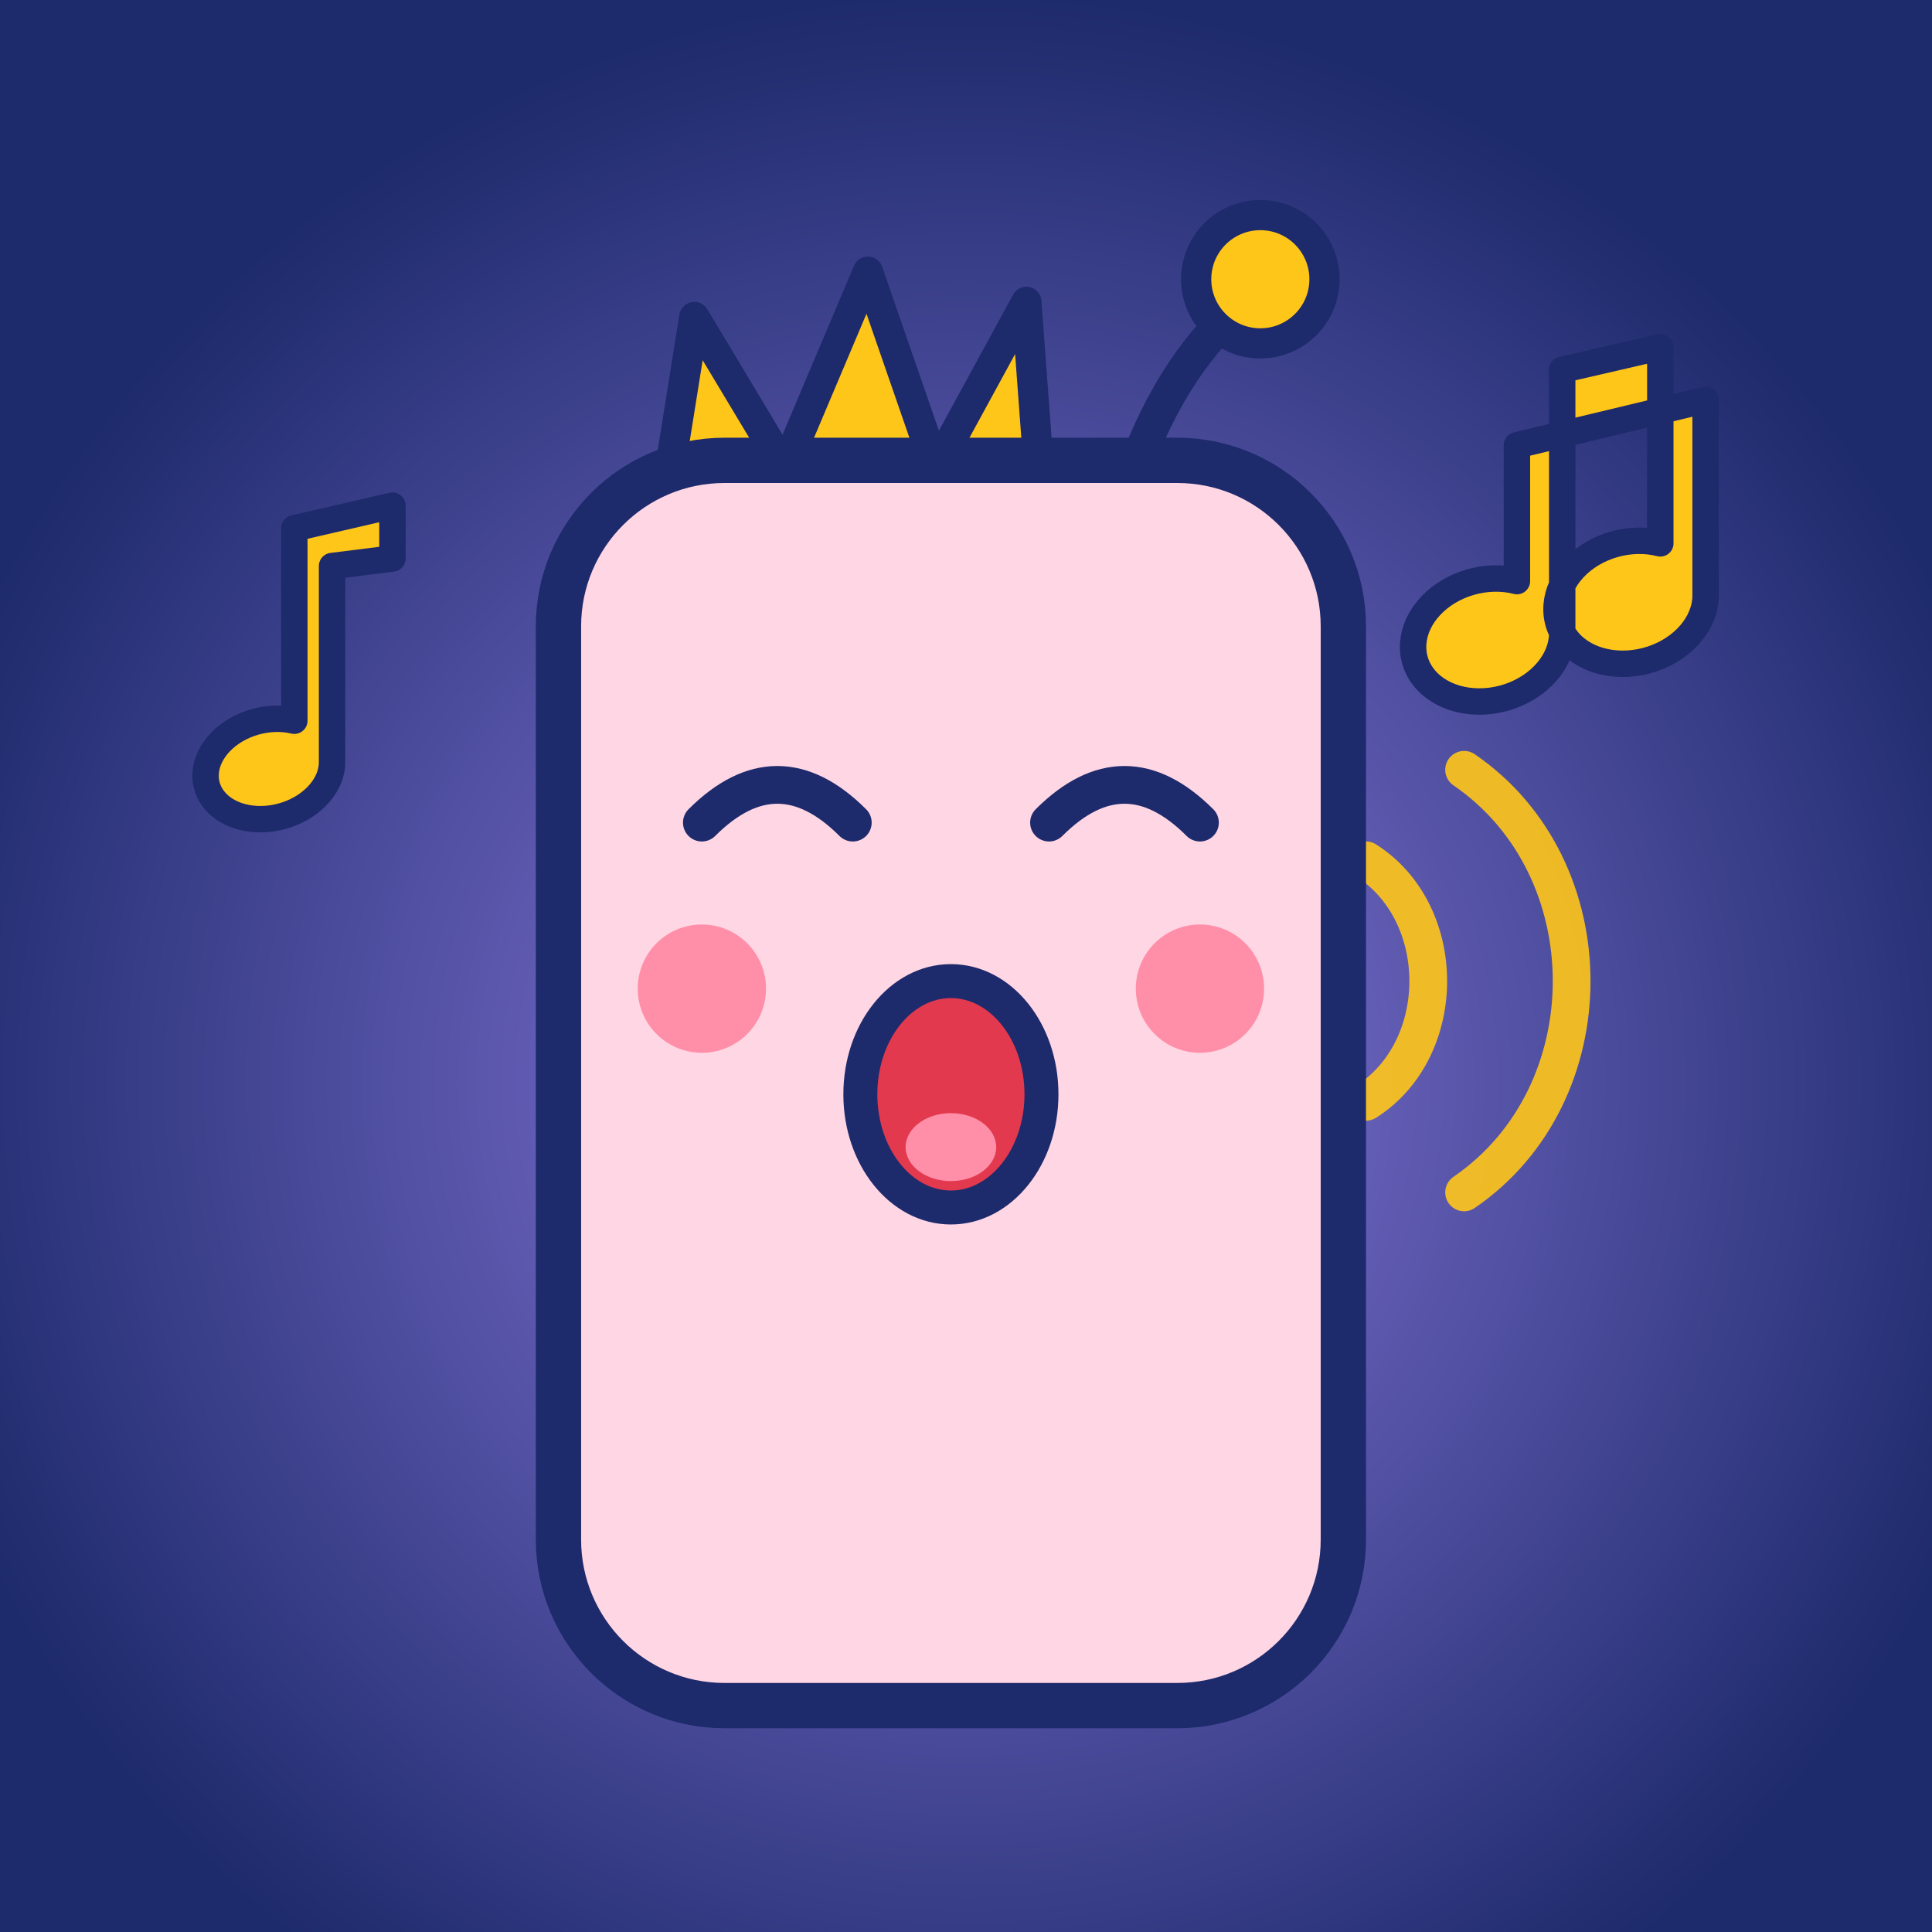
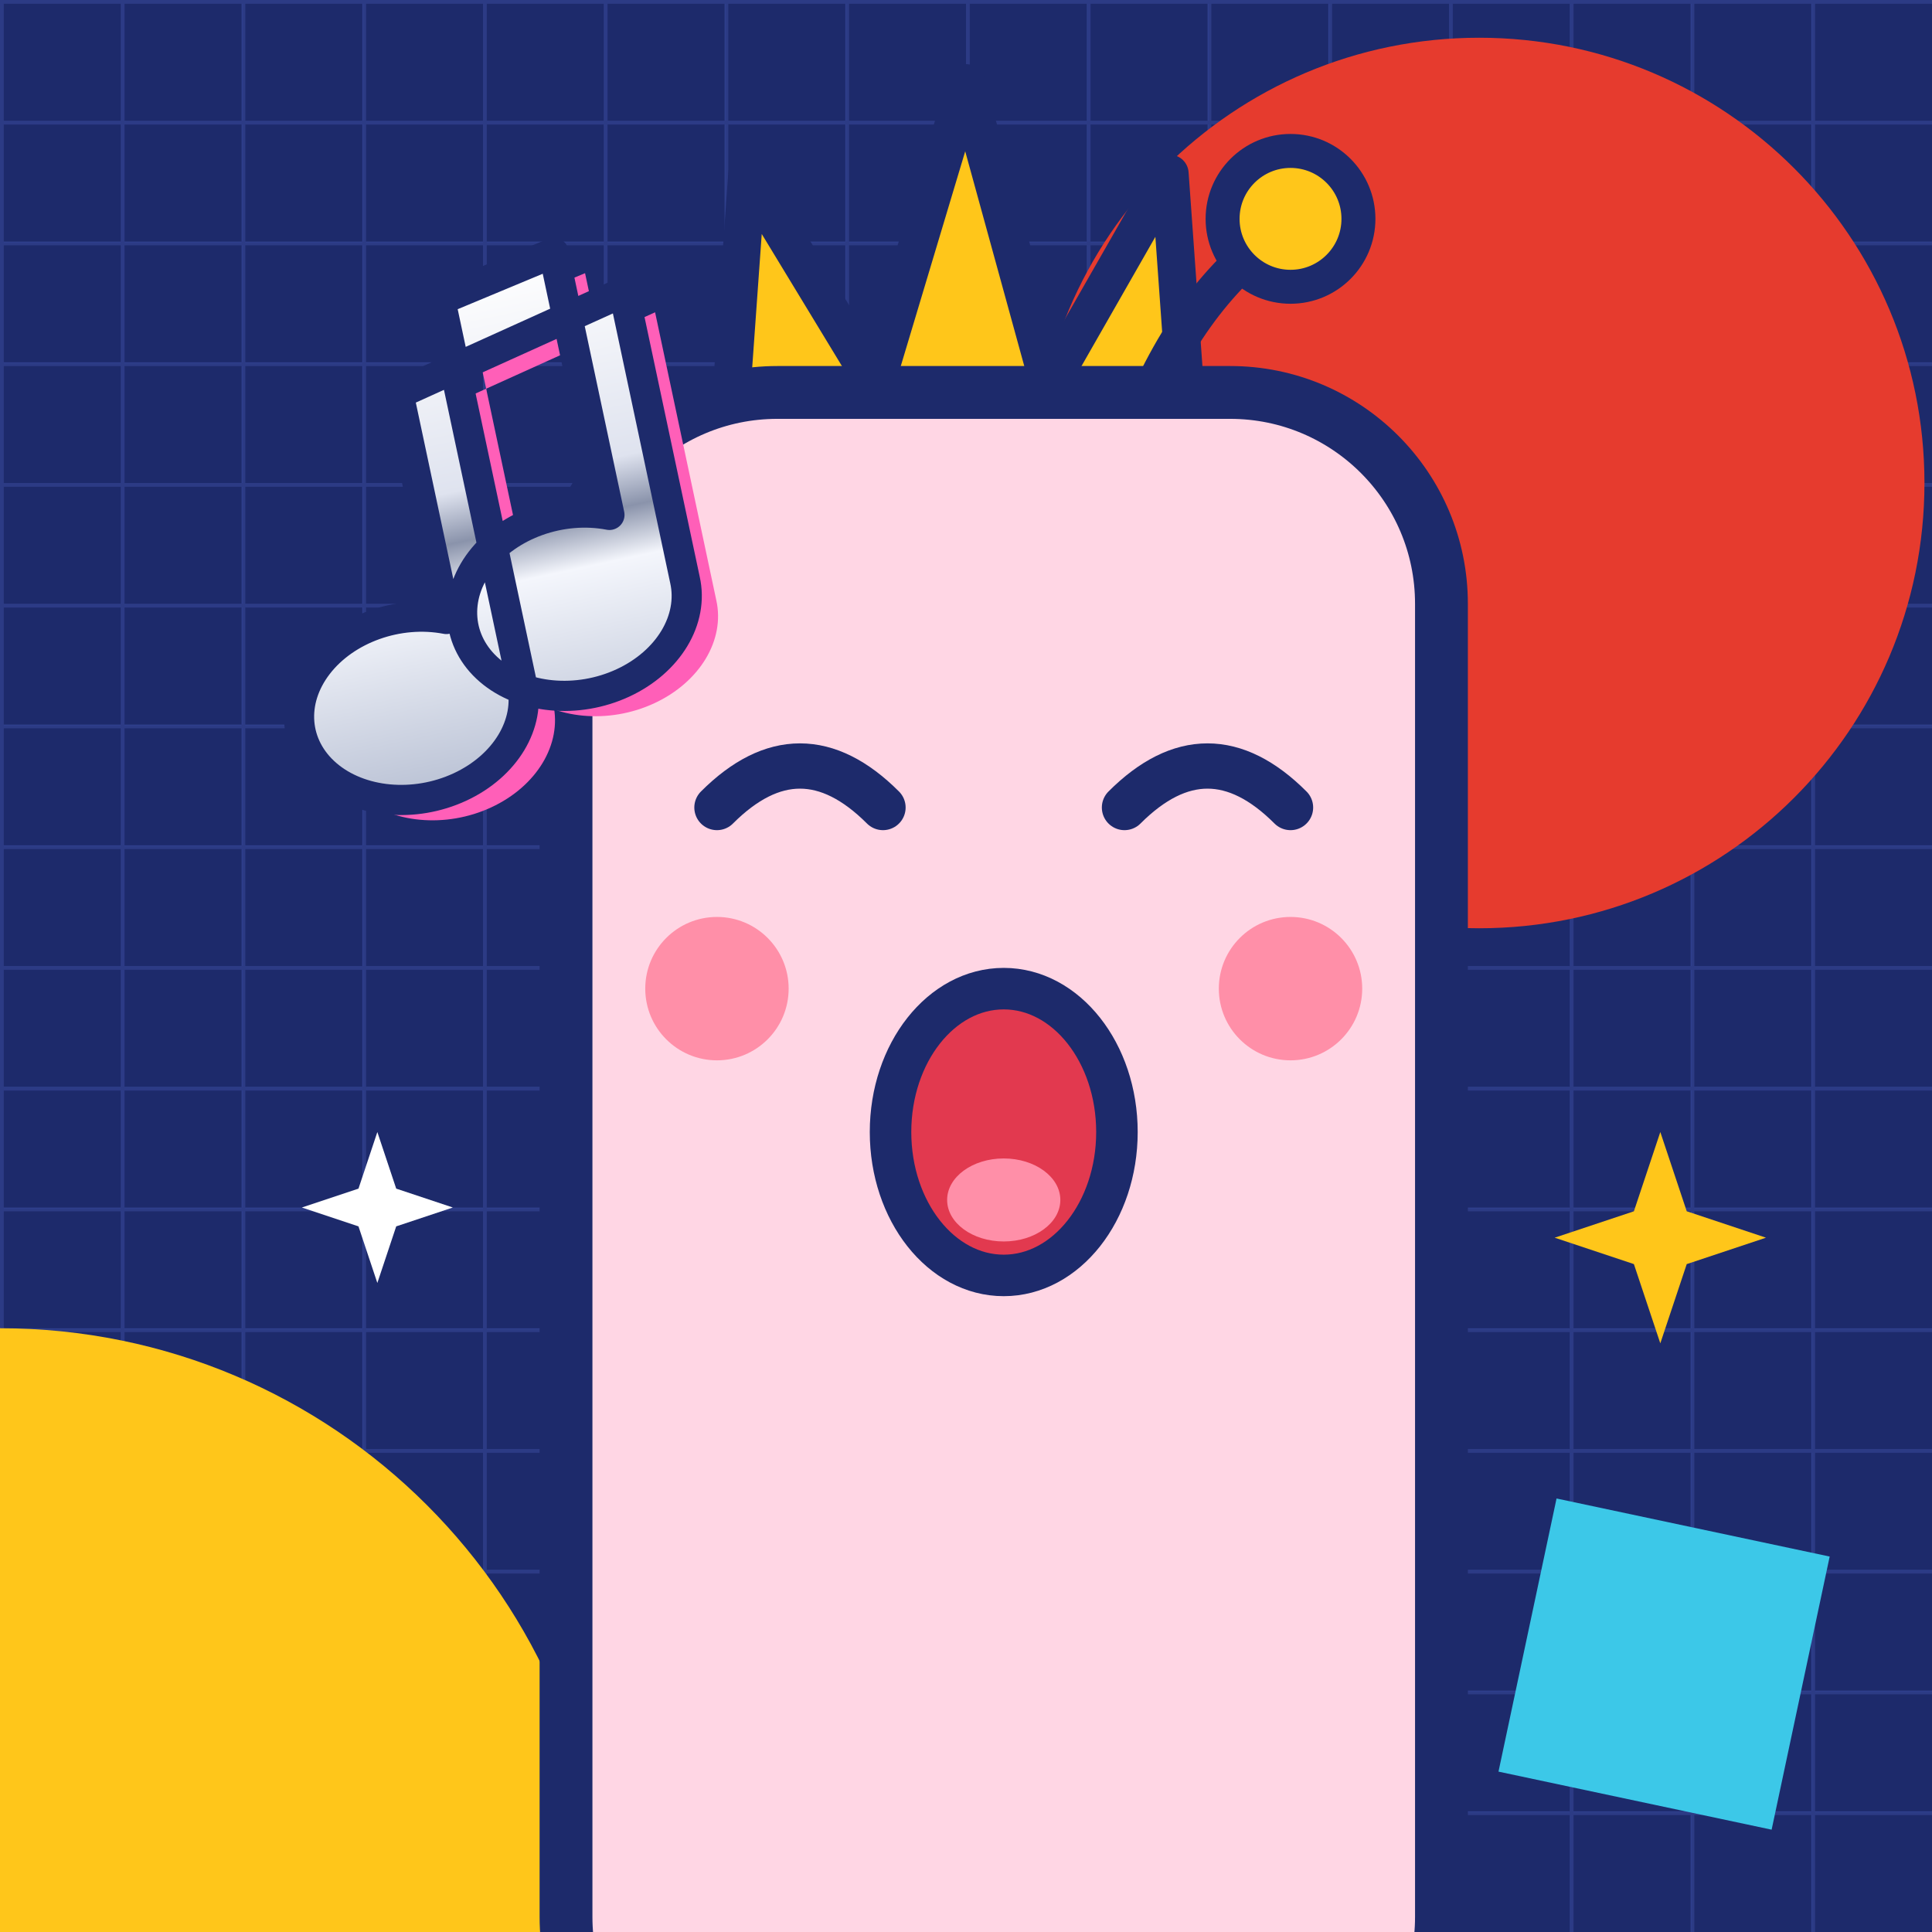
<svg xmlns="http://www.w3.org/2000/svg" viewBox="0 0 512 512">
  <defs>
-     <radialGradient id="glow" cx="50%" cy="56%" r="56%">
-       <stop offset="0" stop-color="#8C7BE0" />
-       <stop offset="1" stop-color="#1D2A6B" />
-     </radialGradient>
+     <linearGradient id="chrome" x1="0" y1="0" x2="0" y2="1">
+       <stop offset="0" stop-color="#ffffff" />
+       <stop offset=".42" stop-color="#dfe3ef" />
+       <stop offset=".52" stop-color="#8a93ab" />
+       <stop offset=".62" stop-color="#f4f6fc" />
+       <stop offset="1" stop-color="#b9c1d4" />
+     </linearGradient>
+     <pattern id="grid" width="32" height="32" patternUnits="userSpaceOnUse">
+       <path d="M32 0H0V32" fill="none" stroke="#2c3b85" stroke-width="2" />
+     </pattern>
+     <clipPath id="frame">
+       <rect width="512" height="512" />
+     </clipPath>
  </defs>
-   <rect width="512" height="512" fill="url(#glow)" />
-   <g fill="none" stroke="#FFC61A" stroke-width="10" stroke-linecap="round" opacity=".9">
-     <path d="M362 228c22 14 22 50 0 64" />
-     <path d="M388 204c38 26 38 86 0 112" />
+   <g clip-path="url(#frame)">
+     <rect width="512" height="512" fill="#1D2A6B" />
+     <rect width="512" height="512" fill="url(#grid)" />
+     <circle cx="392" cy="128" r="118" fill="#E63B2E" />
+     <path d="M0 512V352a160 160 0 0 1 160 160z" fill="#FFC61A" />
+     <rect x="404" y="404" width="74" height="74" fill="#3CC8E8" transform="rotate(12 441 441)" />
+     <path d="M192 130l6-84 34 56 24-80 22 80 32-56 6 84z" fill="#FFC61A" stroke="#1D2A6B" stroke-width="10" stroke-linejoin="round" />
+     <path d="M300 116c10-26 22-42 38-54" fill="none" stroke="#1D2A6B" stroke-width="10" stroke-linecap="round" />
+     <circle cx="342" cy="58" r="18" fill="#FFC61A" stroke="#1D2A6B" stroke-width="9" />
+     <rect x="150" y="104" width="232" height="460" rx="56" fill="#FFD6E4" stroke="#1D2A6B" stroke-width="14" />
+     <g fill="none" stroke="#1D2A6B" stroke-width="12" stroke-linecap="round">
+       <path d="M190 214q22 -22 44 0" />
+       <path d="M298 214q22 -22 44 0" />
+     </g>
+     <circle cx="190" cy="262" r="19" fill="#FF8FA8" />
+     <circle cx="342" cy="262" r="19" fill="#FF8FA8" />
+     <ellipse cx="266" cy="300" rx="30" ry="38" fill="#E2394F" stroke="#1D2A6B" stroke-width="11" />
+     <ellipse cx="266" cy="318" rx="15" ry="11" fill="#FF8FA8" />
+     <g transform="translate(58 92) rotate(-12)">
+       <path transform="translate(7 7)" d="M60 0v104a30 24 0 1 1 -16 -21V22l64 -14v78a30 24 0 1 1 -16 -21V-6z" fill="#FF5FB8" />
+       <path d="M60 0v104a30 24 0 1 1 -16 -21V22l64 -14v78a30 24 0 1 1 -16 -21V-6z" fill="url(#chrome)" stroke="#1D2A6B" stroke-width="8" stroke-linejoin="round" />
+     </g>
+     <path d="M440 300l7 21 21 7-21 7-7 21-7-21-21-7 21-7z" fill="#FFC61A" />
+     <path d="M100 300l5 15 15 5-15 5-5 15-5-15-15-5 15-5z" fill="#ffffff" />
  </g>
-   <g fill="#FFC61A" stroke="#1D2A6B" stroke-width="7" stroke-linejoin="round">
-     <path transform="translate(22 6)" d="M392 92v70a20 16 -15 1 1 -12 -14V112l50-12v52a20 16 -15 1 1 -12 -14V86z" />
-     <path d="M88 150v52a17 13 -15 1 1 -10 -11V140l26 -6v14z" />
-   </g>
-   <path d="M300 126c8-22 18-36 30-46" fill="none" stroke="#1D2A6B" stroke-width="9" stroke-linecap="round" />
-   <circle cx="334" cy="74" r="17" fill="#FFC61A" stroke="#1D2A6B" stroke-width="8" />
-   <path d="M176 134l8-50 24 40 22-52 18 52 24-44 4 54z" fill="#FFC61A" stroke="#1D2A6B" stroke-width="8" stroke-linejoin="round" />
-   <rect x="148" y="122" width="208" height="330" rx="44" fill="#FFD6E4" stroke="#1D2A6B" stroke-width="12" />
-   <g fill="none" stroke="#1D2A6B" stroke-width="10" stroke-linecap="round">
-     <path d="M186 218q20 -20 40 0" />
-     <path d="M278 218q20 -20 40 0" />
-   </g>
-   <circle cx="186" cy="262" r="17" fill="#FF8FA8" />
-   <circle cx="318" cy="262" r="17" fill="#FF8FA8" />
-   <ellipse cx="252" cy="290" rx="24" ry="30" fill="#E2394F" stroke="#1D2A6B" stroke-width="9" />
-   <ellipse cx="252" cy="304" rx="12" ry="9" fill="#FF8FA8" />
</svg>
